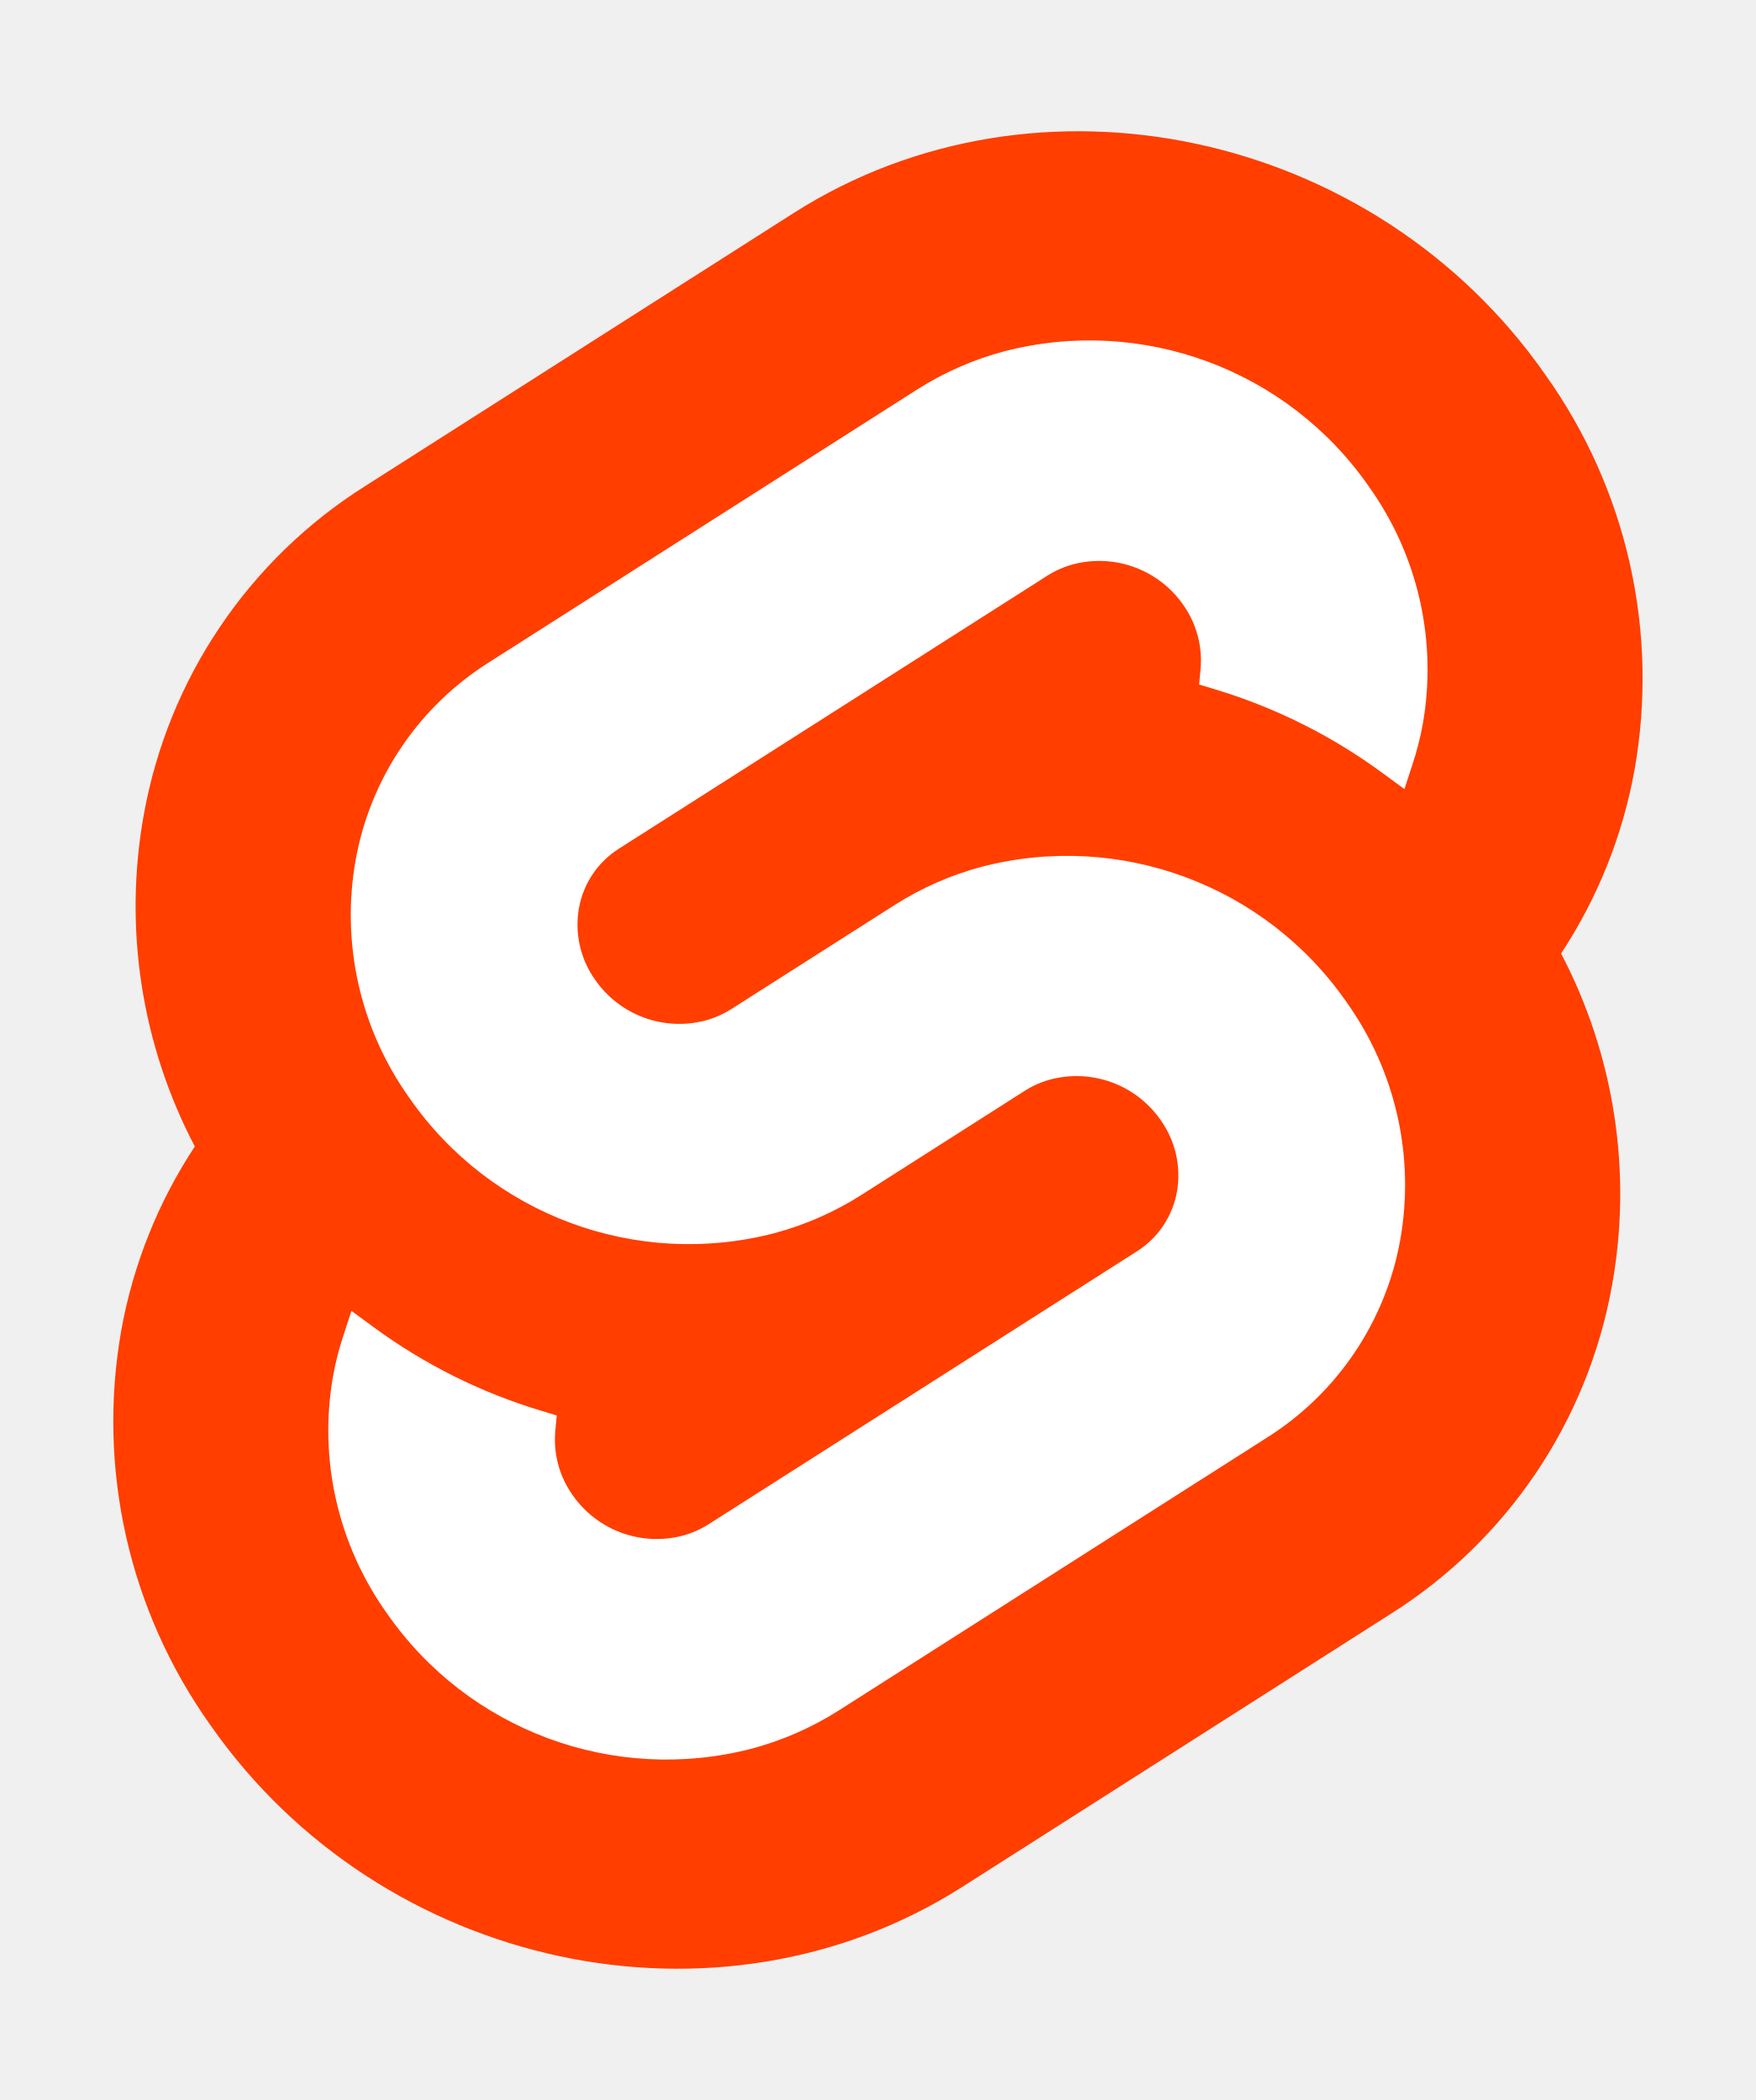
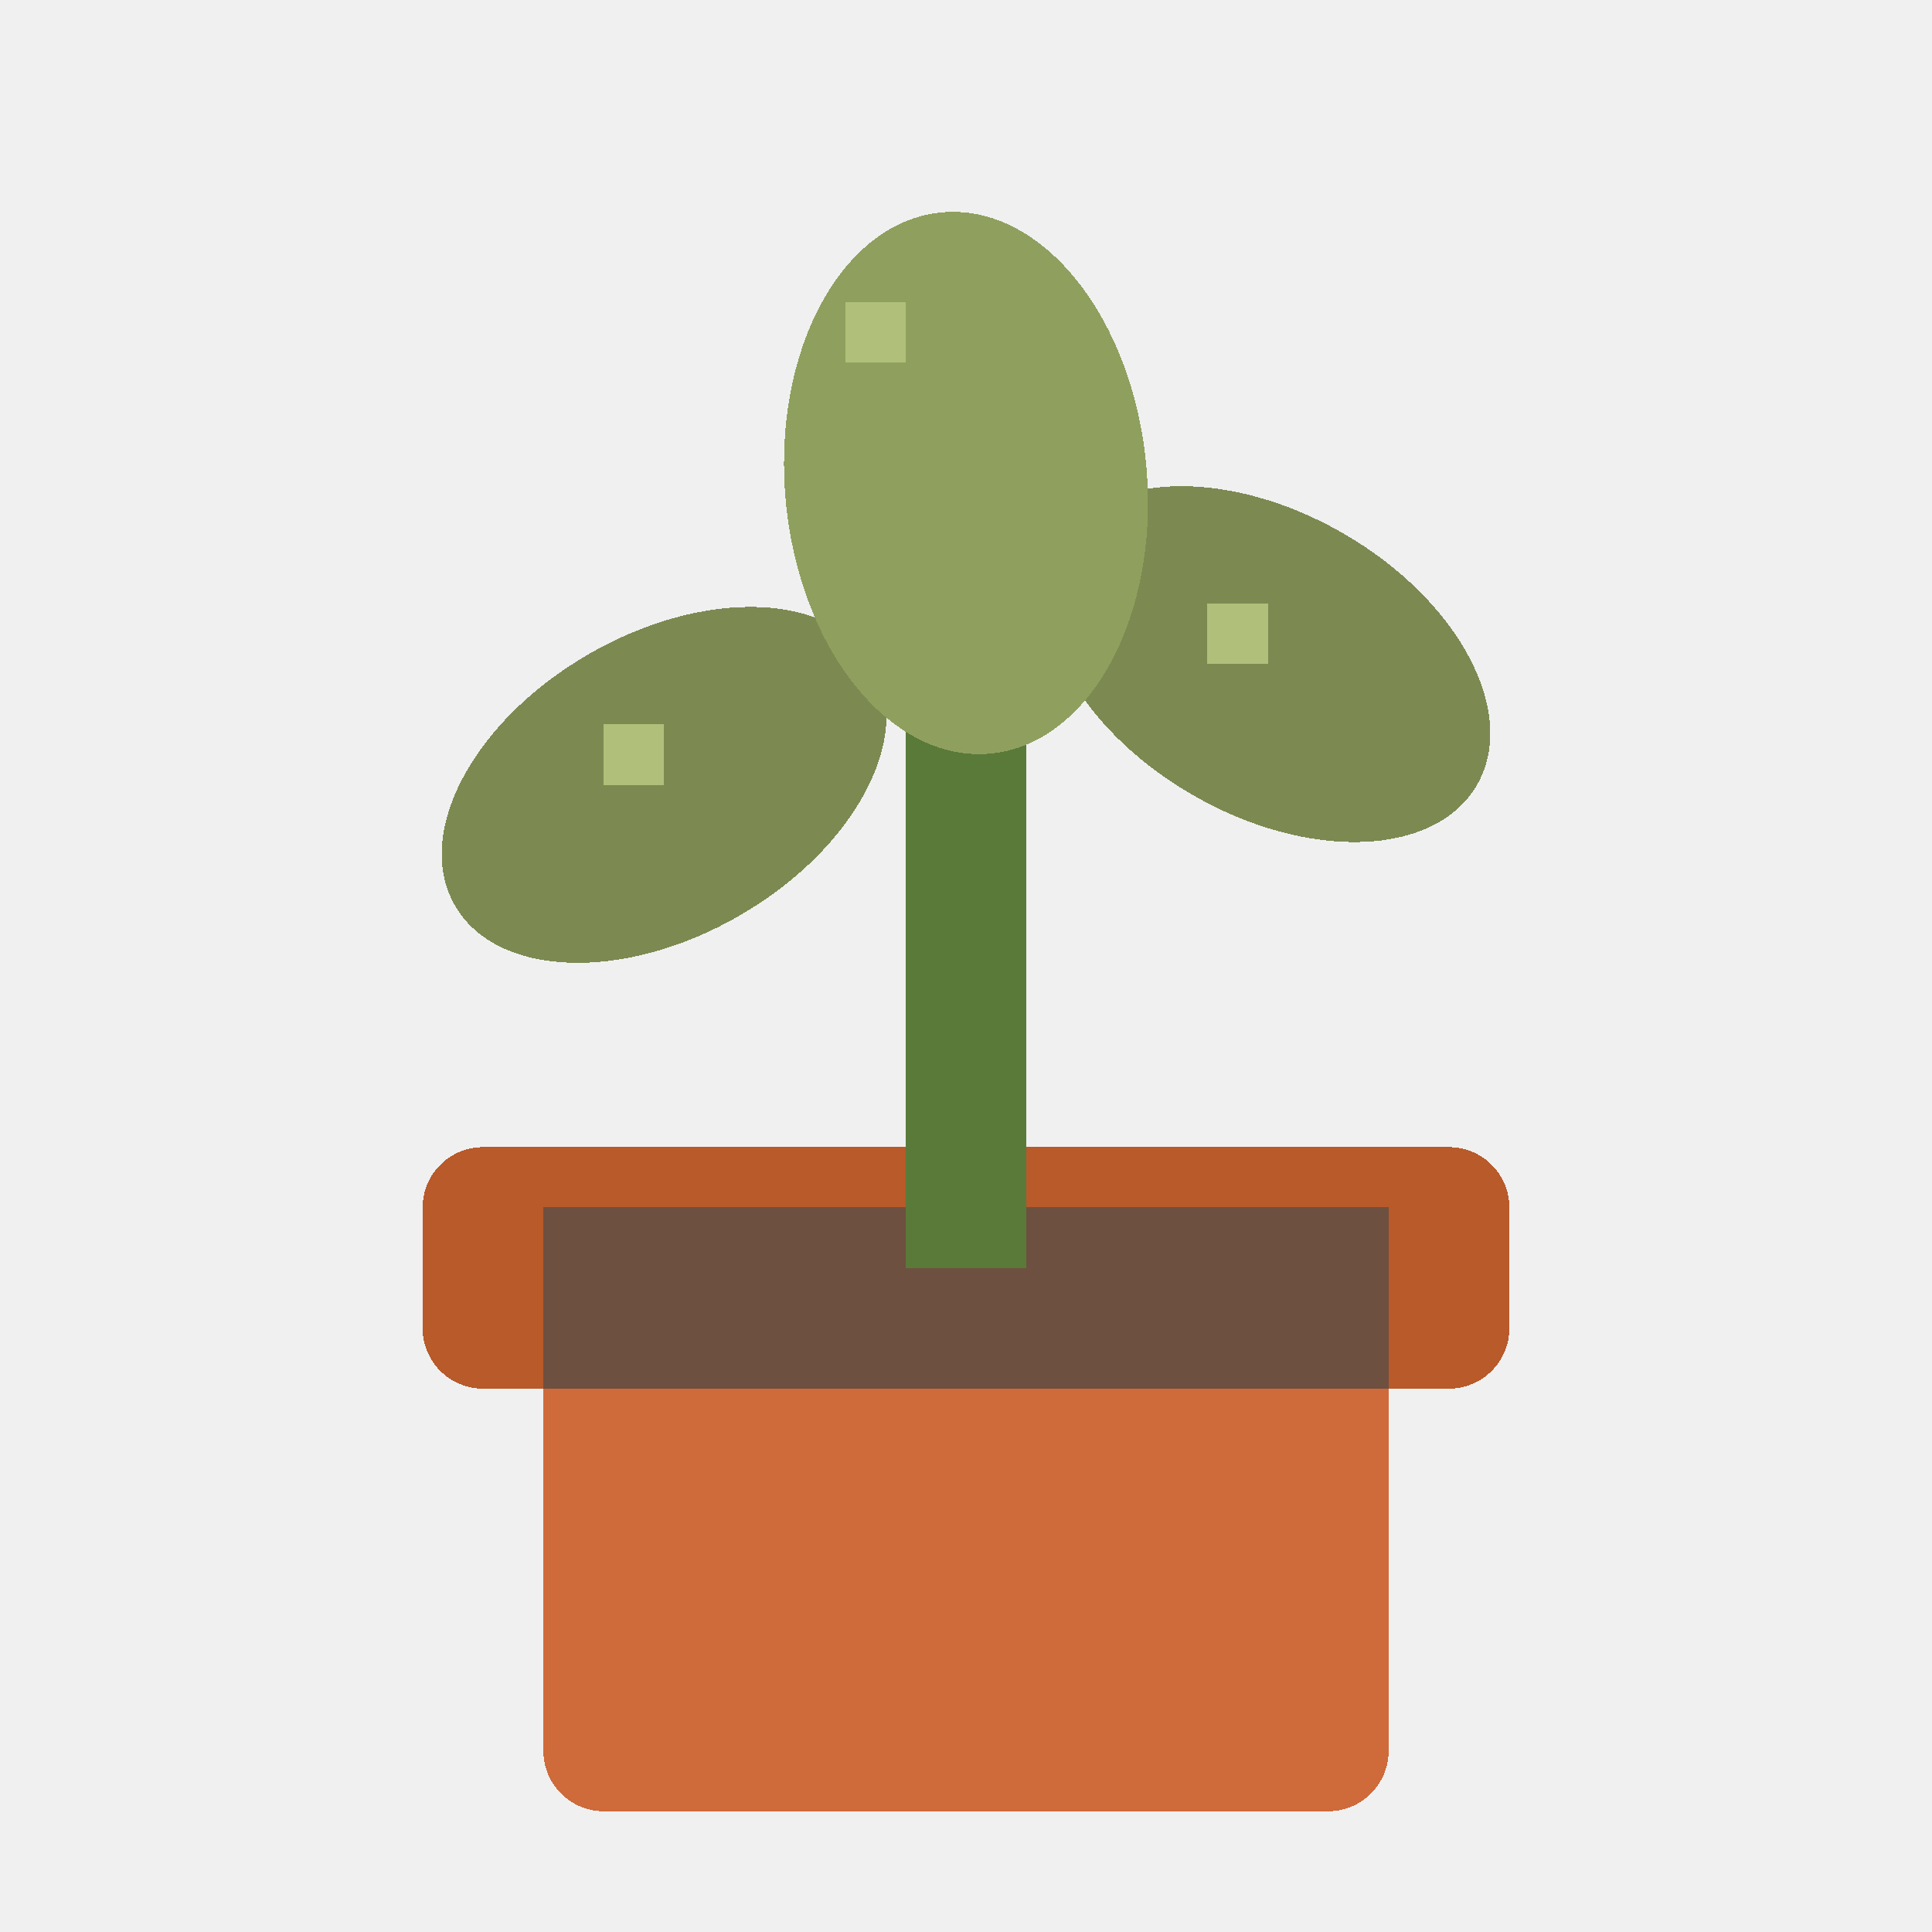
- <svg xmlns="http://www.w3.org/2000/svg" width="107" height="128" viewBox="0 0 107 128">
-   <path d="M94.157 22.819c-10.4-14.885-30.94-19.297-45.792-9.835L22.282 29.608A29.92 29.92 0 0 0 8.764 49.65a31.5 31.5 0 0 0 3.108 20.231 30 30 0 0 0-4.477 11.183 31.9 31.9 0 0 0 5.448 24.116c10.402 14.887 30.942 19.297 45.791 9.835l26.083-16.624A29.92 29.92 0 0 0 98.235 78.35a31.53 31.53 0 0 0-3.105-20.232 30 30 0 0 0 4.474-11.182 31.88 31.88 0 0 0-5.447-24.116" style="fill:#ff3e00" />
-   <path d="M45.817 106.582a20.72 20.72 0 0 1-22.237-8.243 19.17 19.17 0 0 1-3.277-14.503 18 18 0 0 1 .624-2.435l.49-1.498 1.337.981a33.6 33.6 0 0 0 10.203 5.098l.97.294-.09.968a5.85 5.85 0 0 0 1.052 3.878 6.24 6.24 0 0 0 6.695 2.485 5.8 5.8 0 0 0 1.603-.704L69.27 76.28a5.43 5.43 0 0 0 2.45-3.631 5.8 5.8 0 0 0-.987-4.371 6.24 6.24 0 0 0-6.698-2.487 5.7 5.7 0 0 0-1.6.704l-9.953 6.345a19 19 0 0 1-5.296 2.326 20.72 20.72 0 0 1-22.237-8.243 19.17 19.17 0 0 1-3.277-14.502 17.99 17.99 0 0 1 8.13-12.052l26.081-16.623a19 19 0 0 1 5.3-2.329 20.72 20.72 0 0 1 22.237 8.243 19.17 19.17 0 0 1 3.277 14.503 18 18 0 0 1-.624 2.435l-.49 1.498-1.337-.98a33.6 33.6 0 0 0-10.203-5.1l-.97-.294.09-.968a5.86 5.86 0 0 0-1.052-3.878 6.24 6.24 0 0 0-6.696-2.485 5.8 5.8 0 0 0-1.602.704L37.73 51.72a5.42 5.42 0 0 0-2.449 3.63 5.79 5.79 0 0 0 .986 4.372 6.24 6.24 0 0 0 6.698 2.486 5.8 5.8 0 0 0 1.602-.704l9.952-6.342a19 19 0 0 1 5.295-2.328 20.72 20.72 0 0 1 22.237 8.242 19.17 19.17 0 0 1 3.277 14.503 18 18 0 0 1-8.13 12.053l-26.081 16.622a19 19 0 0 1-5.3 2.328" style="fill:#fff" />
+ <svg xmlns="http://www.w3.org/2000/svg" viewBox="0 0 32 32" shape-rendering="crispEdges">
+   <rect x="9" y="21" width="14" height="9" rx="1" fill="#cf6a3a" />
+   <rect x="7" y="19" width="18" height="4" rx="1" fill="#b85a2a" />
+   <rect x="9" y="20" width="14" height="3" fill="#6e5040" />
+   <rect x="15" y="11" width="2" height="10" fill="#5a7a3a" />
+   <ellipse cx="11" cy="13" rx="4" ry="2.5" fill="#7c8a52" transform="rotate(-30 11 13)" />
+   <ellipse cx="21" cy="11" rx="4" ry="2.5" fill="#7c8a52" transform="rotate(30 21 11)" />
+   <ellipse cx="16" cy="8" rx="3" ry="4.5" fill="#8fa05e" transform="rotate(-5 16 8)" />
+   <rect x="14" y="5" width="1" height="1" fill="#b0c07a" />
+   <rect x="10" y="12" width="1" height="1" fill="#b0c07a" />
+   <rect x="20" y="10" width="1" height="1" fill="#b0c07a" />
</svg>
